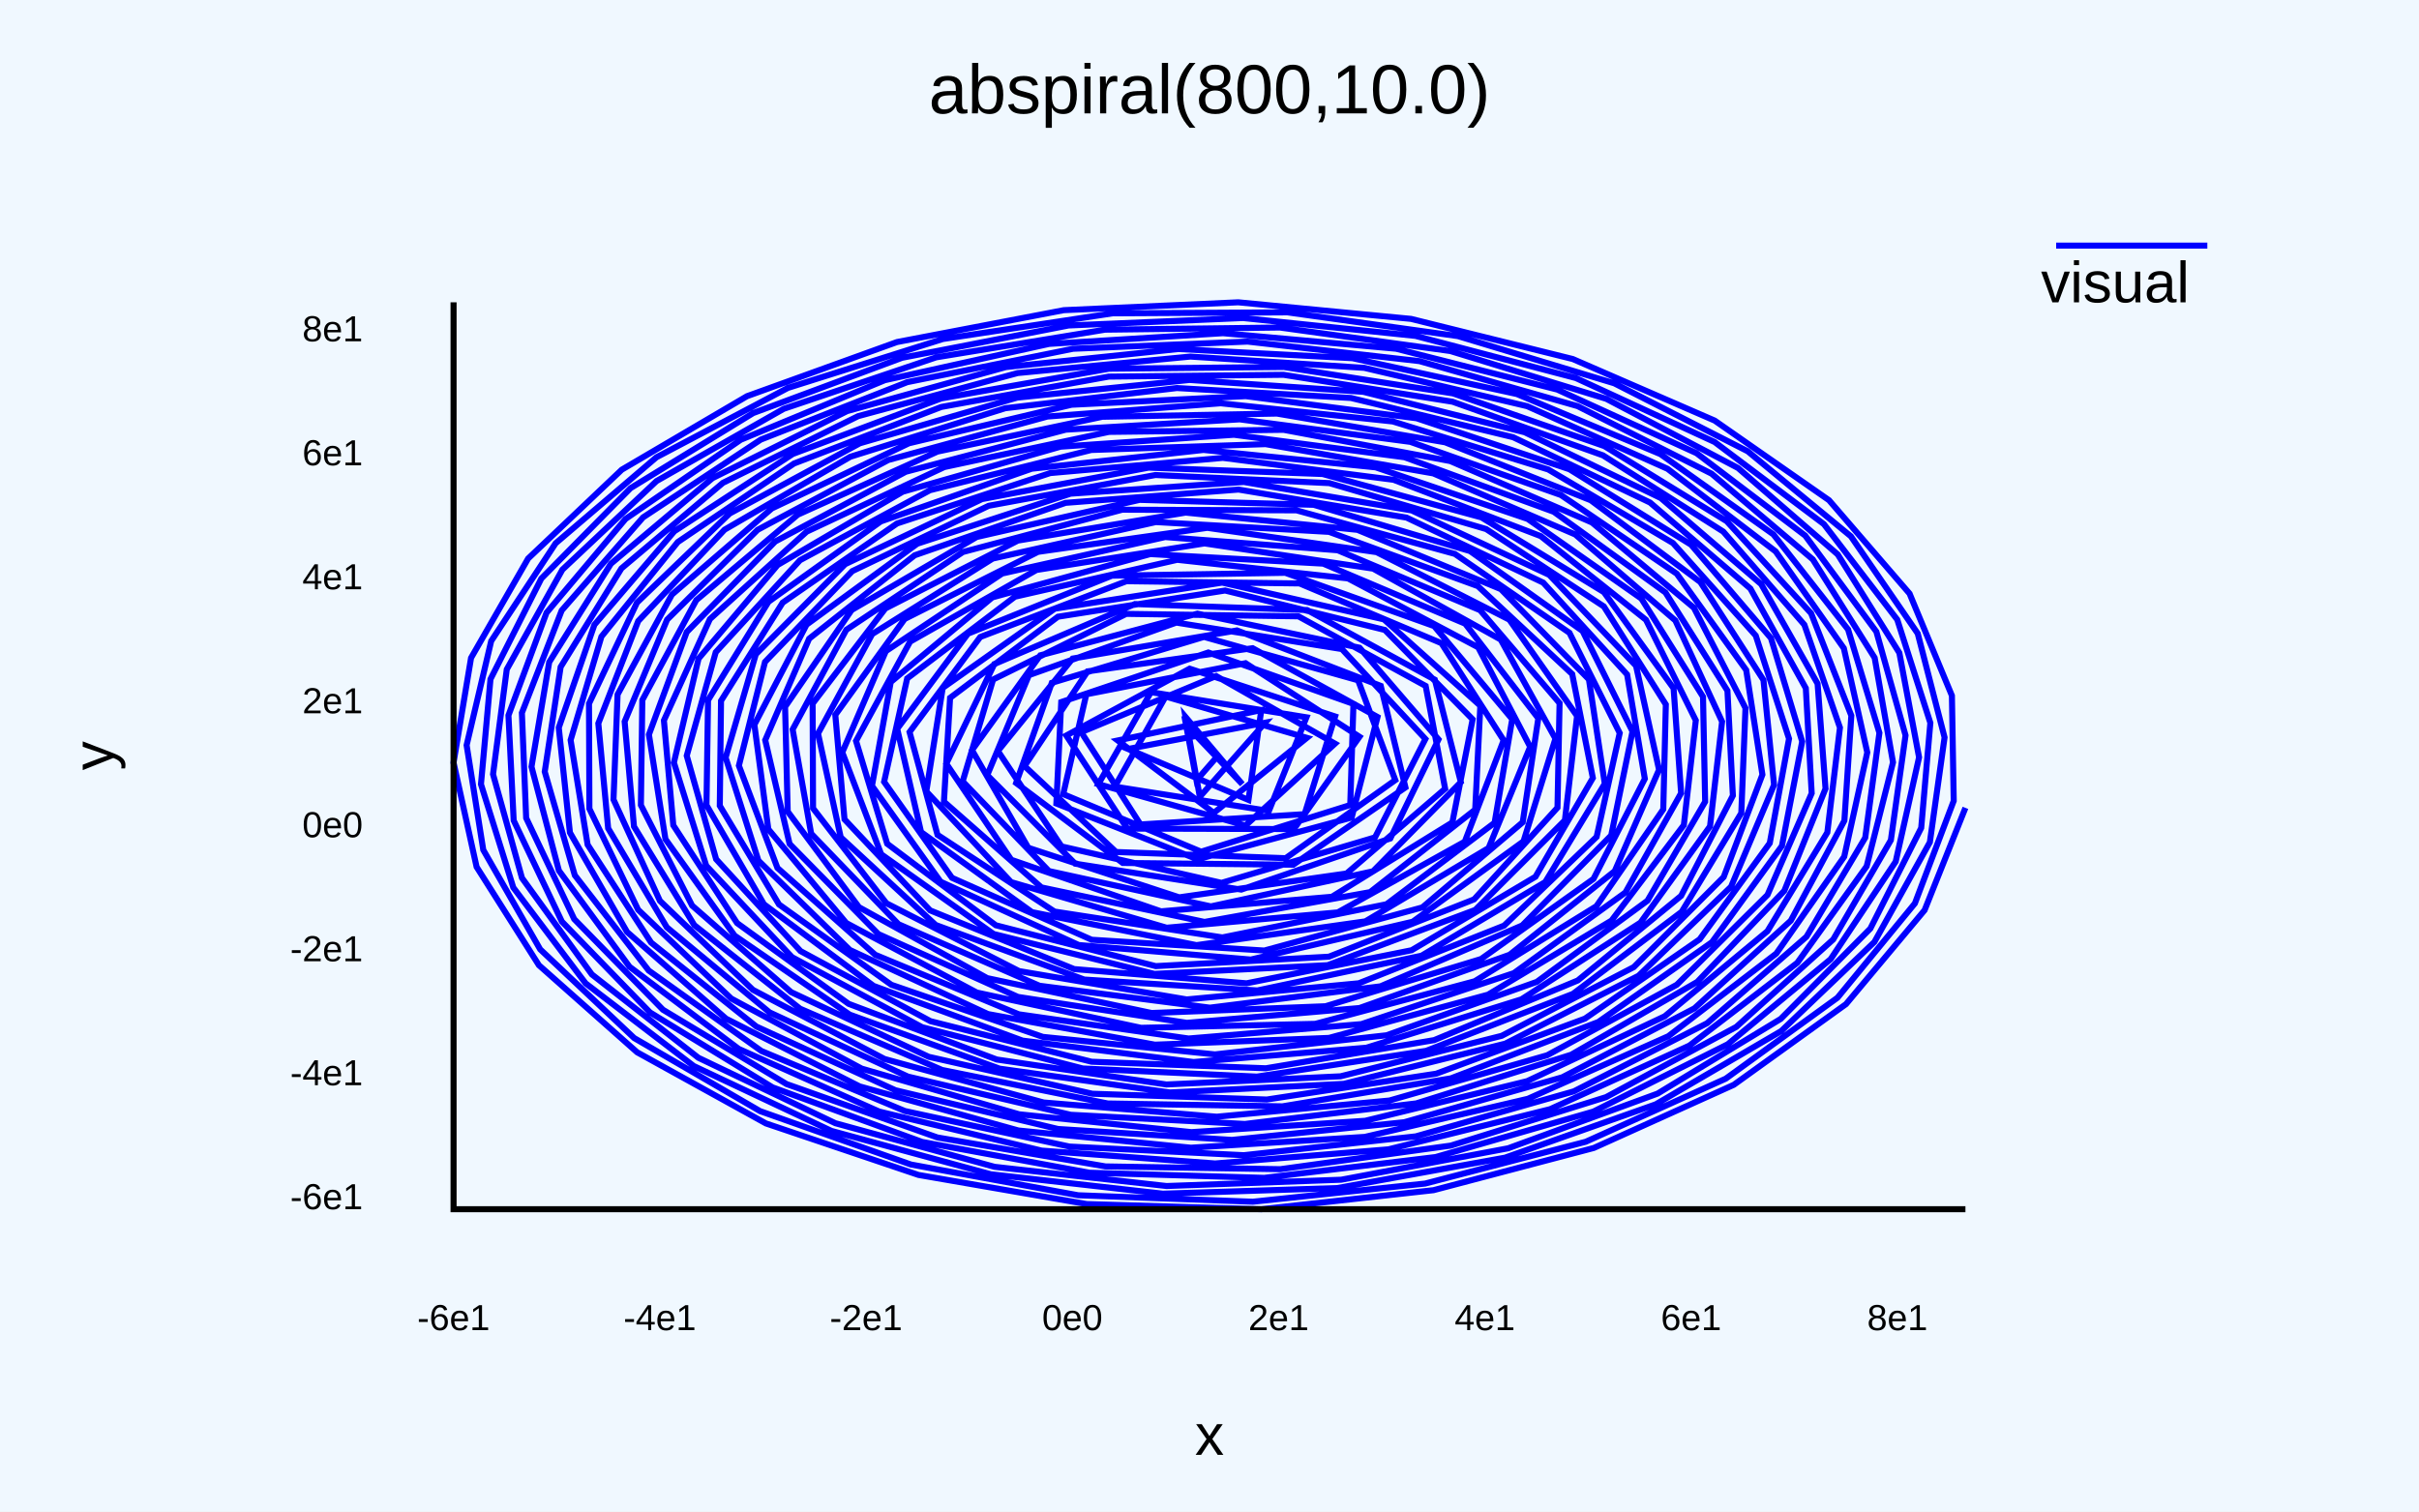
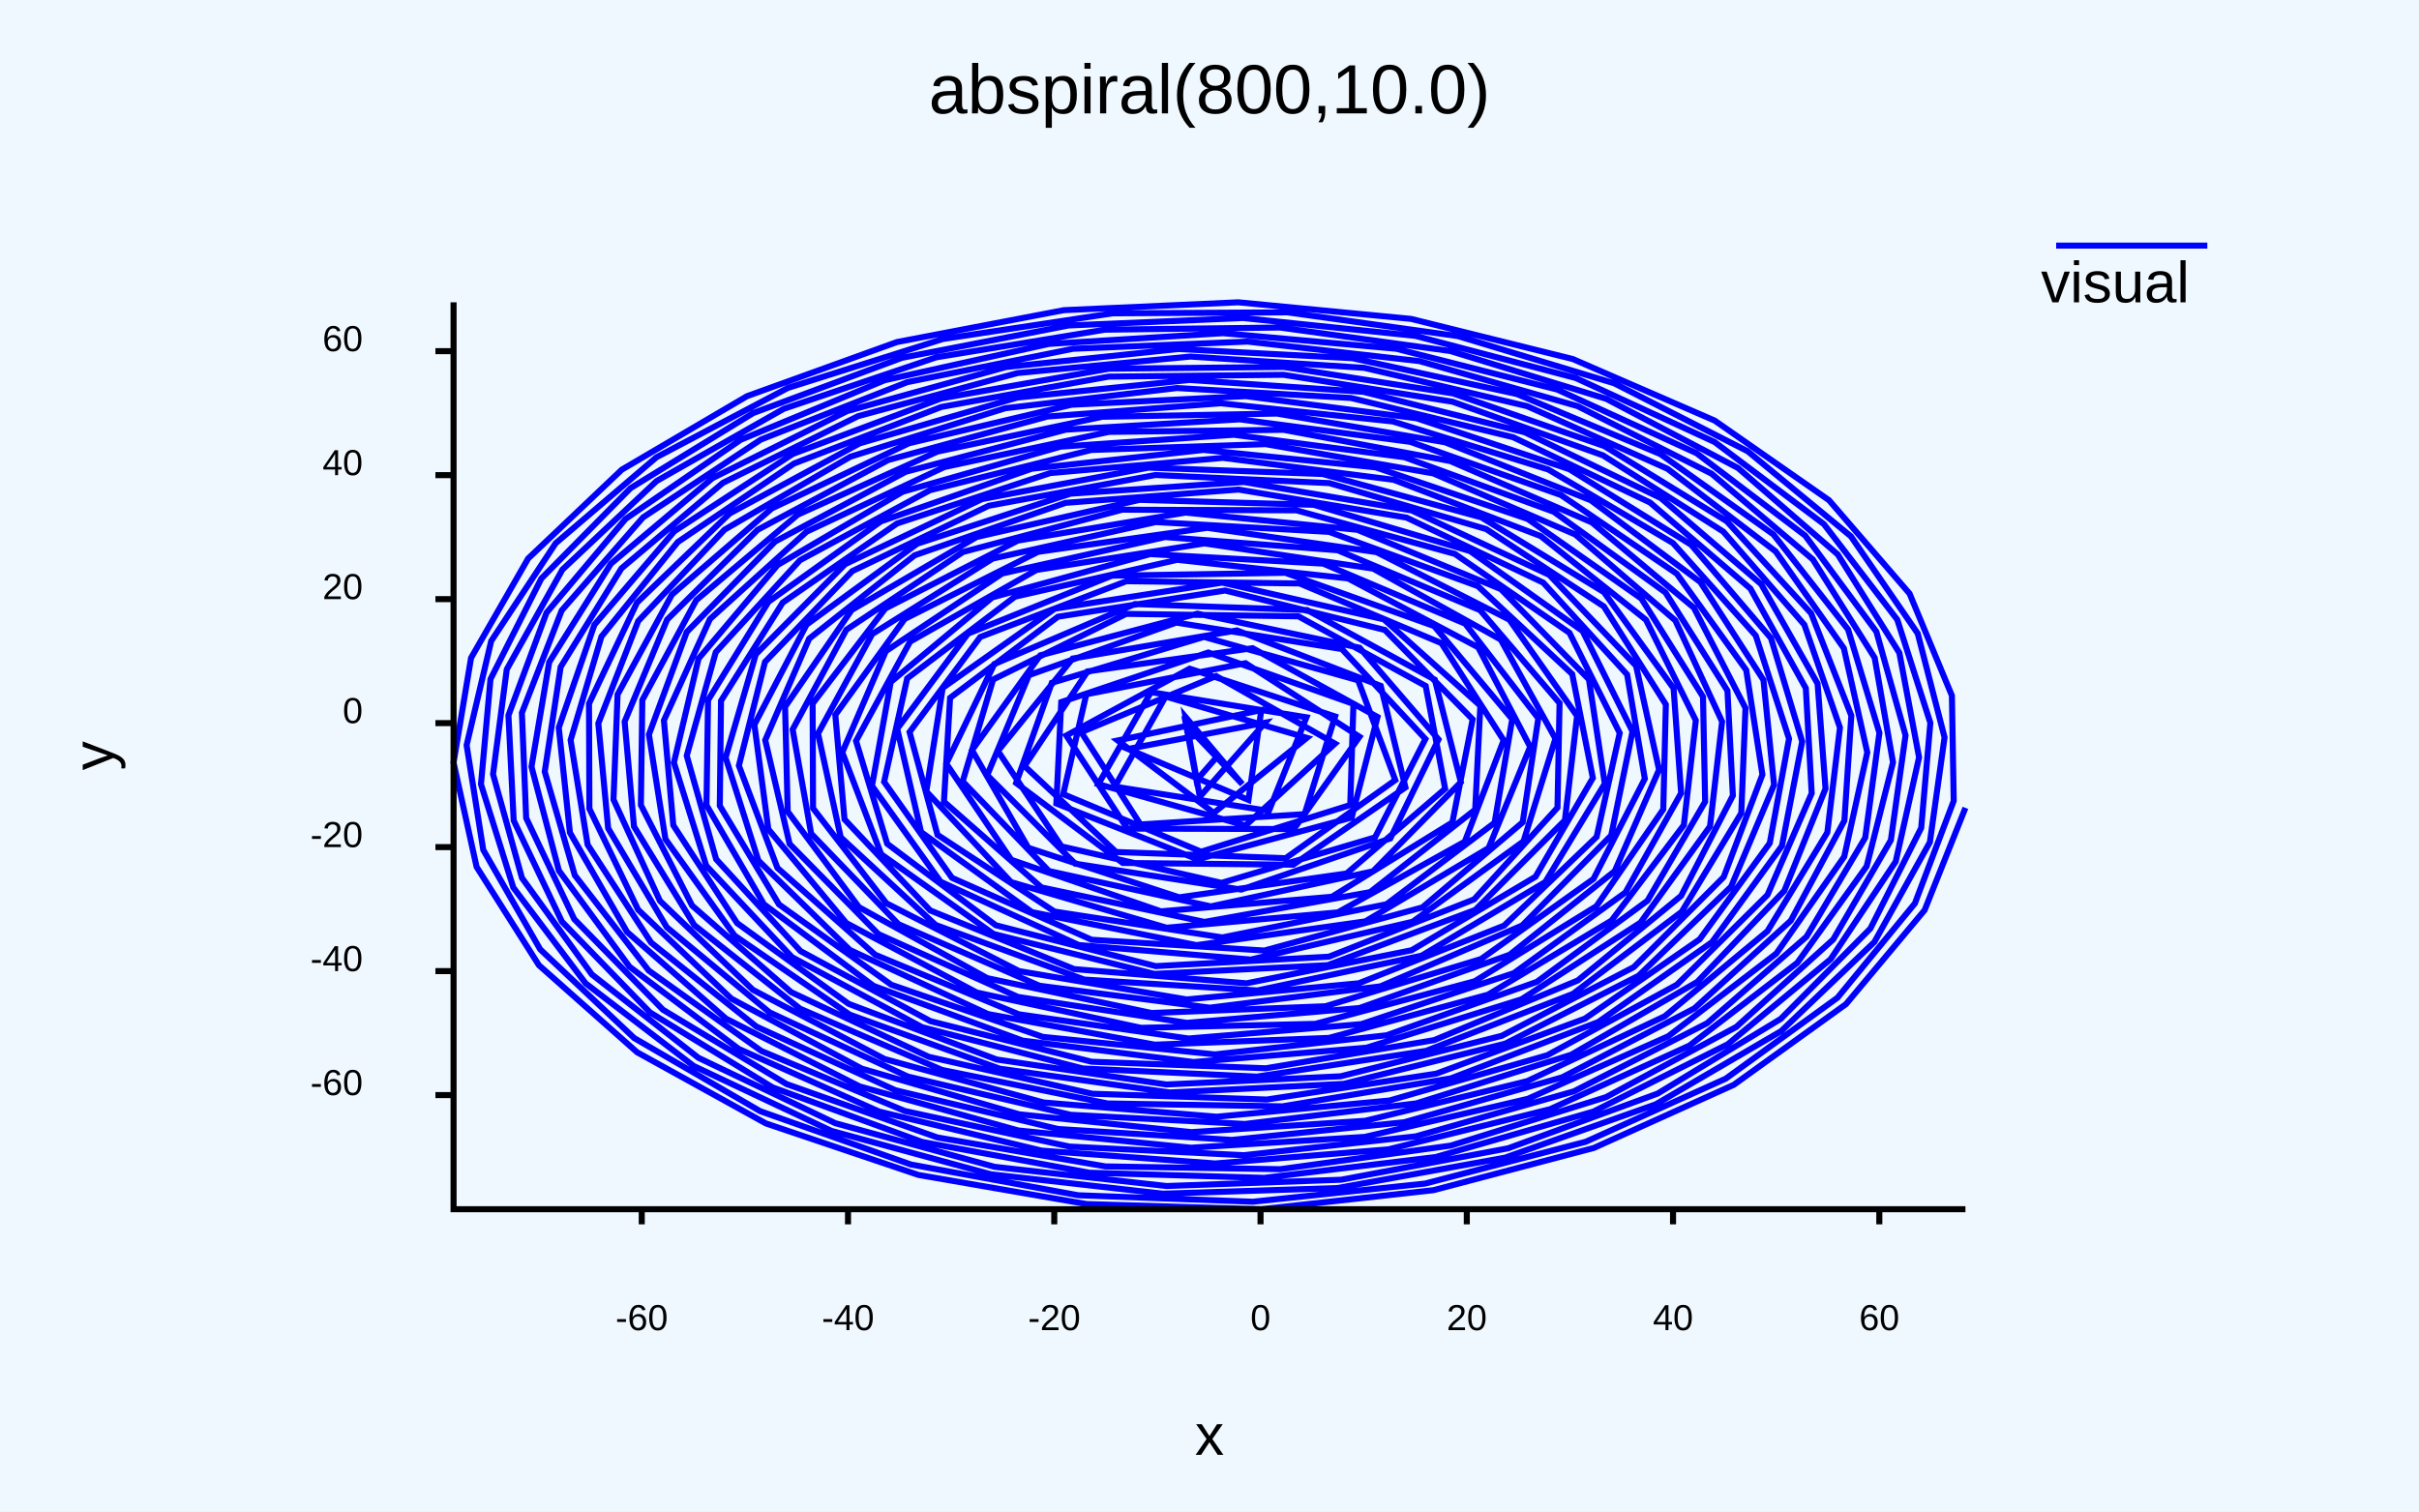
<svg xmlns="http://www.w3.org/2000/svg" class="poloto" height="500" viewBox="0 0 800 500" width="800">
  <rect class="poloto_background" fill="white" height="500" width="800" x="0" y="0" />
  <style>
.poloto {
font-family: "Arial";
stroke-width:2;
}
.poloto_text{fill: var(--poloto_fg_color,black);  }
.poloto_axis_lines{stroke: var(--poloto_fg_color,black);stoke-width:3;fill:none}
.poloto_background{fill: var(--poloto_bg_color,aliceblue); }
.poloto0stroke{stroke:  var(--poloto_color0,blue); }
.poloto1stroke{stroke:  var(--poloto_color1,red); }
.poloto2stroke{stroke:  var(--poloto_color2,green); }
.poloto3stroke{stroke:  var(--poloto_color3,gold); }
.poloto4stroke{stroke:  var(--poloto_color4,aqua); }
.poloto5stroke{stroke:  var(--poloto_color5,brown); }
.poloto6stroke{stroke:  var(--poloto_color6,lime); }
.poloto7stroke{stroke:  var(--poloto_color7,chocolate); }
.poloto0fill{fill:var(--poloto_color0,blue);}
.poloto1fill{fill:var(--poloto_color1,red);}
.poloto2fill{fill:var(--poloto_color2,green);}
.poloto3fill{fill:var(--poloto_color3,gold);}
.poloto4fill{fill:var(--poloto_color4,aqua);}
.poloto5fill{fill:var(--poloto_color5,brown);}
.poloto6fill{fill:var(--poloto_color6,lime);}
.poloto7fill{fill:var(--poloto_color7,chocolate);}
</style>
-   <text alignment-baseline="start" class="poloto_text" text-anchor="middle" x="150" y="440">
- -6e1
+   <line class="poloto_axis_lines" stroke="black" x1="212.236" x2="212.236" y1="400" y2="405" />
+   <text alignment-baseline="start" class="poloto_text" text-anchor="middle" x="212.236" y="440">
+ -60
</text>
-   <text alignment-baseline="start" class="poloto_text" text-anchor="middle" x="218.213" y="440">
- -4e1
+   <line class="poloto_axis_lines" stroke="black" x1="280.45" x2="280.45" y1="400" y2="405" />
+   <text alignment-baseline="start" class="poloto_text" text-anchor="middle" x="280.45" y="440">
+ -40
</text>
-   <text alignment-baseline="start" class="poloto_text" text-anchor="middle" x="286.427" y="440">
- -2e1
+   <line class="poloto_axis_lines" stroke="black" x1="348.663" x2="348.663" y1="400" y2="405" />
+   <text alignment-baseline="start" class="poloto_text" text-anchor="middle" x="348.663" y="440">
+ -20
</text>
-   <text alignment-baseline="start" class="poloto_text" text-anchor="middle" x="354.64" y="440">
- 0e0
+   <line class="poloto_axis_lines" stroke="black" x1="416.877" x2="416.877" y1="400" y2="405" />
+   <text alignment-baseline="start" class="poloto_text" text-anchor="middle" x="416.877" y="440">
+ 0
</text>
-   <text alignment-baseline="start" class="poloto_text" text-anchor="middle" x="422.854" y="440">
- 2e1
+   <line class="poloto_axis_lines" stroke="black" x1="485.09" x2="485.09" y1="400" y2="405" />
+   <text alignment-baseline="start" class="poloto_text" text-anchor="middle" x="485.09" y="440">
+ 20
</text>
-   <text alignment-baseline="start" class="poloto_text" text-anchor="middle" x="491.067" y="440">
- 4e1
+   <line class="poloto_axis_lines" stroke="black" x1="553.303" x2="553.303" y1="400" y2="405" />
+   <text alignment-baseline="start" class="poloto_text" text-anchor="middle" x="553.303" y="440">
+ 40
</text>
-   <text alignment-baseline="start" class="poloto_text" text-anchor="middle" x="559.28" y="440">
- 6e1
+   <line class="poloto_axis_lines" stroke="black" x1="621.517" x2="621.517" y1="400" y2="405" />
+   <text alignment-baseline="start" class="poloto_text" text-anchor="middle" x="621.517" y="440">
+ 60
</text>
-   <text alignment-baseline="start" class="poloto_text" text-anchor="middle" x="627.494" y="440">
- 8e1
+   <line class="poloto_axis_lines" stroke="black" x1="150" x2="144" y1="362.249" y2="362.249" />
+   <text alignment-baseline="middle" class="poloto_text" text-anchor="end" x="120" y="362.249">
+ -60
</text>
-   <text alignment-baseline="middle" class="poloto_text" text-anchor="end" x="120" y="400">
- -6e1
+   <line class="poloto_axis_lines" stroke="black" x1="150" x2="144" y1="321.234" y2="321.234" />
+   <text alignment-baseline="middle" class="poloto_text" text-anchor="end" x="120" y="321.234">
+ -40
</text>
-   <text alignment-baseline="middle" class="poloto_text" text-anchor="end" x="120" y="358.985">
- -4e1
+   <line class="poloto_axis_lines" stroke="black" x1="150" x2="144" y1="280.219" y2="280.219" />
+   <text alignment-baseline="middle" class="poloto_text" text-anchor="end" x="120" y="280.219">
+ -20
</text>
-   <text alignment-baseline="middle" class="poloto_text" text-anchor="end" x="120" y="317.97">
- -2e1
+   <line class="poloto_axis_lines" stroke="black" x1="150" x2="144" y1="239.204" y2="239.204" />
+   <text alignment-baseline="middle" class="poloto_text" text-anchor="end" x="120" y="239.204">
+ 0
</text>
-   <text alignment-baseline="middle" class="poloto_text" text-anchor="end" x="120" y="276.955">
- 0e0
+   <line class="poloto_axis_lines" stroke="black" x1="150" x2="144" y1="198.189" y2="198.189" />
+   <text alignment-baseline="middle" class="poloto_text" text-anchor="end" x="120" y="198.189">
+ 20
</text>
-   <text alignment-baseline="middle" class="poloto_text" text-anchor="end" x="120" y="235.94">
- 2e1
+   <line class="poloto_axis_lines" stroke="black" x1="150" x2="144" y1="157.174" y2="157.174" />
+   <text alignment-baseline="middle" class="poloto_text" text-anchor="end" x="120" y="157.174">
+ 40
</text>
-   <text alignment-baseline="middle" class="poloto_text" text-anchor="end" x="120" y="194.925">
- 4e1
- </text>
-   <text alignment-baseline="middle" class="poloto_text" text-anchor="end" x="120" y="153.91">
- 6e1
- </text>
-   <text alignment-baseline="middle" class="poloto_text" text-anchor="end" x="120" y="112.895">
- 8e1
+   <line class="poloto_axis_lines" stroke="black" x1="150" x2="144" y1="116.159" y2="116.159" />
+   <text alignment-baseline="middle" class="poloto_text" text-anchor="end" x="120" y="116.159">
+ 60
</text>
  <text alignment-baseline="middle" class="poloto_text" font-size="large" text-anchor="start" x="675" y="100">
visual
</text>
  <line class="poloto0stroke" x1="680" x2="730" y1="81.25" y2="81.25" />
  <polyline class="poloto0stroke" fill="none" points="403.234,249.457 395.694,258.132 392.256,239.875 410.856,259.404 392.066,237.16 396.793,263.579 418.385,239.075 373.06,247.758 412.891,264.606 417.128,234.888 369.639,244.946 401.432,268.9 432.204,244.072 385.49,230.408 368.685,260.213 419.648,268.251 432.068,237.276 380.632,228.961 363.248,259.387 411.9,273.089 441.504,245.989 402.203,223.631 357.576,242.199 377.176,272.726 431.442,269.314 441.544,236.996 393.444,221.196 352.652,243.307 372.796,274.095 427.917,274.249 449.602,243.719 411.928,219.38 359.261,229.669 351.62,262.693 397.232,281.731 446.544,266.299 447.608,232.842 399.605,215.836 350.967,232.247 349.354,265.8 396.039,284.264 447.02,270.437 455.567,237.175 414.263,214.42 359.671,222.091 338.832,253.412 369.119,281.837 425.197,283.885 461.447,258.048 449.145,225.044 398.176,210.686 347.842,225.876 336.047,259.007 371.301,285.462 427.701,286.038 464.804,260.47 456.632,226.878 409.085,208.539 354.735,217.85 330.018,248.424 351.071,279.989 403.98,292.047 454.748,276.993 471.406,244.452 443.794,214.711 389.033,205.95 340.282,223.343 326.495,256.415 355.578,285.697 410.497,294.275 459.791,277.357 475.738,244.593 449.643,214.264 396.019,202.989 344.03,216.779 321.457,248.144 340.077,280.443 389.987,296.832 445.335,288.944 477.931,260.906 471.491,226.908 429.392,203.872 372.474,203.064 328.439,224.775 318.369,258.483 346.894,288.135 400.454,299.829 454.074,288.215 483.128,258.726 474.523,224.837 432.286,201.8 375.346,199.816 328.828,219.669 312.954,252.621 334.443,284.407 383.968,301.464 440.486,296.643 480.318,272.049 487.026,237.953 457.989,208.383 405.149,195.34 349.871,204.01 314.208,230.85 312.173,265.188 344.434,293.553 398.349,304.968 453.115,295.11 487.869,267.813 489.569,233.446 457.699,204.894 404.204,192.724 348.829,201.352 311.767,227.557 306.346,261.805 334.395,291.796 385.828,306.886 442.438,301.812 484.424,278.416 497.281,244.873 476.69,212.751 429.789,192.999 372.536,192.259 324.183,210.715 300.803,242.155 310.039,276.148 348.753,301.539 404.252,310.096 458.561,299.11 494.281,272.167 500.111,237.886 474.307,207.114 425.057,189.481 367.753,190.431 320.117,209.61 296.72,241.084 304.609,275.233 341.301,301.73 395.699,312.648 451.541,304.783 492.3,280.518 506.047,247.032 488.851,214.125 445.789,191.331 389.333,185.182 335.663,197.385 300.012,224.422 292.386,258.622 314.838,290.379 361.033,310.861 418.123,314.434 470.391,300.165 503.58,272.001 508.741,237.621 484.56,206.31 437.598,186.447 380.418,183.285 328.173,197.616 294.583,225.624 288.373,259.954 311.081,291.675 356.768,312.607 413.652,317.41 467.199,304.903 503.846,278.302 514.405,244.346 496.3,211.559 454.114,188.103 398.354,179.759 342.777,188.542 300.982,212.257 283.101,245.098 293.4,279.096 329.328,306.071 382.227,319.589 439.475,316.47 487.519,297.492 515.084,267.159 515.773,232.594 489.492,201.848 442.388,182.024 385.35,177.658 331.456,189.71 292.966,215.398 278.558,248.872 291.418,282.575 328.6,308.956 381.761,322.154 439.078,319.273 487.9,300.988 517.536,271.346 521.563,236.843 499.166,204.984 455.245,182.644 399.289,174.604 343.295,182.55 299.177,204.756 276.249,236.486 279.294,271.035 307.615,301.153 355.247,320.567 412.259,325.271 466.852,314.326 507.81,290.016 526.781,257.345 519.952,222.984 488.764,193.898 439.558,175.942 382.251,172.696 328.308,184.776 288.449,209.749 270.532,242.643 278.039,276.962 309.445,305.974 358.569,324.026 415.829,327.635 470.135,316.134 511.037,291.767 530.723,259.232 525.482,224.753 496.361,194.883 448.914,175.262 392.113,169.562 336.621,178.822 292.792,201.285 268.745,232.751 268.888,267.381 293.146,298.791 337.023,321.226 392.468,330.61 449.377,325.26 497.446,306.176 528.027,276.824 535.664,242.493 519.038,209.329 481.154,183.233 428.769,168.818 371.158,168.604 318.458,182.603 279.886,208.337 262.139,241.296 268.259,275.744 297.143,305.722 343.774,326.075 400.119,333.33 456.535,326.272 503.422,306.129 532.852,276.339 539.89,241.948 523.393,208.747 486.168,182.293 434.462,166.988 376.892,165.353 322.998,177.635 281.658,201.783 259.638,233.811 260.507,268.464 284.082,300.091 326.495,323.562 380.852,335.096 438.376,332.856 489.828,317.226 526.992,290.728 543.972,257.604 538.109,223.12 510.369,192.732 465.161,171.22 409.61,161.945 352.42,166.335 302.503,183.684 267.595,211.276 253.07,244.826 261.131,279.155 290.502,308.99 336.654,329.774 392.523,338.355 449.607,333.449 499.264,315.822 534.018,288.154 548.671,254.618 541.061,220.246 512.361,190.17 466.874,168.853 411.367,159.441 354.053,163.305 303.369,179.853 266.737,206.638 249.487,239.73 254.101,274.299 279.874,305.324 323.043,328.325 377.359,339.998 434.999,338.684 487.705,324.591 527.964,299.752 550.069,267.716 550.916,233.035 530.418,200.613 491.496,175.012 439.639,159.814 382.123,157.13 326.974,167.313 281.855,188.93 252.997,218.967 244.362,253.266 257.105,287.099 289.448,315.827 336.937,335.528 393.077,343.533 450.228,338.77 500.65,321.904 537.545,295.23 555.97,262.353 553.48,227.691 530.439,195.881 489.95,171.161 437.418,156.804 379.82,154.697 324.768,165.1 279.508,186.625 249.963,216.43 239.978,250.606 250.825,284.686 281.064,314.241 326.747,335.445 381.947,345.57 439.539,343.327 492.121,329.022 532.965,304.505 556.874,272.92 560.827,238.298 544.352,205.039 509.561,177.348 460.871,158.712 404.425,151.462 347.315,156.492 296.683,173.155 258.832,199.358 238.452,231.83 238.045,266.536 257.632,299.185 294.772,325.755 344.878,342.989 401.792,348.79 458.552,342.463 508.242,324.796 544.836,297.95 563.92,265.191 563.211,230.482 542.823,198.007 505.229,171.664 454.956,154.598 398.025,148.836 341.224,155.049 291.299,172.482 254.154,199.058 234.157,231.624 233.643,266.338 252.645,299.119 288.912,326.131 338.186,344.227 394.71,351.31 451.909,346.572 503.156,330.577 542.538,305.187 565.532,273.341 569.519,238.705 554.065,205.252 520.962,176.804 474.005,156.598 418.549,146.919 360.894,148.851 307.56,162.161 264.556,185.334 236.706,215.751 227.115,249.991 236.833,284.219 264.752,314.614 307.74,337.8 361.009,351.211 418.648,353.376 474.286,344.068 521.798,324.328 555.975,296.336 573.089,263.17 571.29,228.461 550.798,195.995 513.864,169.297 464.513,151.258 408.098,143.817 350.716,147.764 298.543,162.662 257.174,186.897 231.026,217.863 222.873,252.244 233.563,286.373 261.937,316.624 304.965,339.793 358.08,353.44 415.668,356.135 471.662,347.609 520.188,328.769 556.174,301.6 575.874,268.951 577.257,234.229 560.199,201.045 526.491,172.839 479.639,152.521 424.493,142.18 366.737,142.868 312.306,154.502 266.771,175.877 234.776,204.797 219.566,238.307 222.669,272.992 243.749,305.333 280.651,332.058 329.633,350.476 385.746,358.741 443.342,356.033 496.646,342.638 540.331,319.905 570.048,290.115 582.855,256.242 577.5,221.653 554.531,189.777 516.241,163.763 466.423,146.169 409.991,138.718 352.494,142.129 299.563,156.056 256.366,179.128 227.104,209.084 214.609,243.003 220.074,277.588 242.95,309.491 281.009,335.631 330.565,353.496 386.84,361.377 444.427,358.527 497.811,345.232 541.897,322.773 572.494,293.3 586.706,259.623 583.203,224.943 562.334,192.544 526.091,165.483 477.905,146.306 422.321,136.808 364.562,137.869 310.038,149.379 263.84,170.251 230.266,198.531 212.424,231.58 211.955,266.326 228.883,299.548 261.626,328.18 307.149,349.585 361.249,361.801 418.951,363.718 474.966,355.169 524.174,336.948 562.094,310.726 585.286,278.898 591.66,244.361 580.654,210.247 553.282,179.642 512.03,155.304 460.629,139.419 403.707,133.404 346.374,137.79 293.762,152.173 250.563,175.26 220.619,204.983 206.577,238.693 209.669,273.395 229.602,306.015 264.6,333.671 311.56,353.932 366.337,365.019 424.114,365.97 479.824,356.711 528.596,338.062 566.181,311.659 589.316,279.811 596.005,245.29 585.682,211.095 559.259,180.184 519.035,155.226 468.49,138.365 411.984,131.046 354.375,133.887 300.6,146.634 255.255,168.189 222.202,196.702 204.245,229.738 202.894,264.485 218.25,297.993 248.995,327.426 292.517,350.301 345.133,364.694 402.407,369.403 459.521,364.042 511.69,349.069 554.551,325.746 584.536,296.029 599.156,262.401 597.212,227.662 578.879,194.697 545.692,166.236 500.41,144.629 446.781,131.651 389.23,128.364 332.492,135.029 281.223,151.09 239.615,175.223 211.061,205.448 197.878,239.293 201.125,273.999 220.523,306.745 254.484,334.876 300.245,356.12 354.097,368.765 411.69,371.801 468.384,364.992 519.624,348.892 561.307,324.804 590.105,294.66 603.729,260.876 601.106,226.149 582.459,193.244 549.285,164.772 504.228,142.988 450.863,129.611 393.415,125.688 336.418,131.522 284.356,146.643 241.317,169.857 210.666,199.335 194.792,232.763 194.922,267.528 211.031,300.917 241.852,330.331 284.977,353.489 337.049,368.601 394.031,374.502 451.513,370.747 505.062,357.631 550.558,336.175 584.511,308.033 604.327,275.372 608.5,240.696 596.726,206.657 569.915,175.853 530.125,150.626 480.391,132.891 424.496,123.986 366.68,124.579 311.318,134.617 262.587,153.333 224.153,179.31 198.899,210.587 188.709,244.812 194.335,279.416 215.342,311.81 250.148,339.576 296.146,360.647 349.902,373.461 407.416,377.072 464.419,371.222 516.689,356.35 560.369,333.563 592.241,304.551 609.968,271.454 612.259,236.711 598.959,202.872 571.054,172.417 530.598,147.57 480.557,130.142 424.586,121.397 366.764,121.964 311.292,131.794 262.193,150.166 223.016,175.743 196.584,206.671 184.794,240.713 188.484,275.415 207.375,308.281 240.098,336.952 284.298,359.377 336.802,373.956 393.853,379.656 451.378,376.075 505.284,363.478 551.74,342.767 587.457,315.417 609.914,283.371 617.534,248.9 609.789,214.439 587.24,182.416 551.484,155.084 505.043,134.358 451.183,121.686 393.682,117.95 336.562,123.404 283.808,137.659 239.093,159.715 205.52,188.032 185.412,220.639 180.153,255.271 190.095,289.529 214.539,321.048 251.786,347.653 299.262,367.516 353.692,379.277 411.335,382.134 468.237,375.899 520.504,361.006 564.568,338.478 597.43,309.859 616.86,277.102 621.548,242.439 611.186,208.224 586.489,176.775 549.14,150.22 501.671,130.348 447.292,118.495 389.673,115.453 332.689,121.42 280.166,135.988 235.622,158.174 202.031,186.488 181.631,219.032 175.771,253.633 184.832,287.983 208.199,319.798 244.309,346.968 290.76,367.695 344.467,380.611 401.876,384.869 459.195,380.193 512.648,366.9 558.721,345.87 594.393,318.49 617.332,286.561 626.046,252.177 619.975,217.588 599.528,185.053 566.047,156.689 521.722,134.341 469.44,119.457 412.601,112.995 354.889,115.369 300.039,126.419 251.591,145.424 212.664,171.153 185.759,201.944 172.597,235.814 174.011,270.587 189.902,304.031 219.241,334.009 260.142,358.606 309.989,376.257 365.598,385.842 423.427,386.758 479.801,378.953 531.145,362.927 574.211,339.702 606.281,310.753 625.338,277.911 630.19,243.249 620.541,208.952 597.009,177.176 561.081,149.913 515.018,128.869 461.71,115.357 404.493,110.215 346.943,113.76 292.644,125.763 244.974,145.471 206.889,171.655 180.745,202.686 168.154,236.638 169.885,271.408 185.821,304.848 214.969,334.896 255.523,359.704 304.983,377.75 360.303,387.931 418.089,389.627 474.798,382.741 526.964,367.7 571.406,345.428 605.418,317.287 626.938,284.997 634.665,250.521 628.14,215.956 607.768,183.397 574.793,154.813 531.217,131.93 479.677,116.125 423.286,108.346 365.442,109.055 309.622,118.205 259.177,135.24 217.125,159.133 185.979,188.45 167.592,221.435 163.054,256.116 172.625,290.425 195.725,322.32 230.973,349.907 276.269,371.552 328.92,385.976 385.805,392.329 443.56,390.242 498.774,379.844 548.194,361.753 588.917,337.04 618.553,307.161 635.371,273.874 638.394,239.132 627.454,204.97 603.2,173.384 567.056,146.217 521.138,125.05 468.125,111.11 411.105,105.203 353.389,107.668 298.326,118.354 249.1,136.639 208.555,161.46 179.026,191.379 162.208,224.667 159.062,259.407 169.759,293.598 193.675,325.278 229.431,352.631 274.971,374.094 327.683,388.443 384.552,394.863 442.331,392.993 497.729,382.945 547.594,365.296 589.098,341.053 619.891,311.597 638.235,278.599 643.101,243.931 634.221,209.55 612.107,177.399 578.013,149.288 533.866,126.795 482.154,111.183 425.786,103.323 367.923,103.65 311.808,112.142 260.577,128.317 217.087,151.269 183.759,179.712 162.444,212.058 154.318,246.507 159.825,281.142 178.65,314.043 209.743,343.387 251.374,367.553 301.237,385.209 356.574,395.384 414.331,397.523 471.328,391.513 524.432,377.688 570.729,356.814 607.685,330.04 633.282,298.834 646.127,264.908 645.526,230.115 631.522,196.355 604.884,165.466 567.071,139.126 520.145,118.766 466.657,105.485 409.512,100 351.805,102.602 296.657,113.146 247.044,131.058 205.638,155.366 174.664,184.758 155.783,217.649 150,252.271 157.619,286.764 178.222,319.279 210.699,348.079 253.307,371.626 303.764,388.665 359.375,398.292 417.176,400 474.091,393.702 527.097,379.737 573.385,358.852 610.505,332.156 636.499,301.067 650,267.231 " stroke="black" />
  <text alignment-baseline="start" class="poloto_text" font-size="x-large" text-anchor="middle" x="400" y="37.5">
abspiral(800,10.0)
</text>
  <text alignment-baseline="start" class="poloto_text" font-size="large" text-anchor="middle" x="400" y="481.25">
x
</text>
  <text alignment-baseline="start" class="poloto_text" font-size="large" text-anchor="middle" transform="rotate(-90,37.5,250)" x="37.5" y="250">
y
</text>
  <path class="poloto_axis_lines" d="M150,100 L150,400 L650,400" stroke="black" />
</svg>
